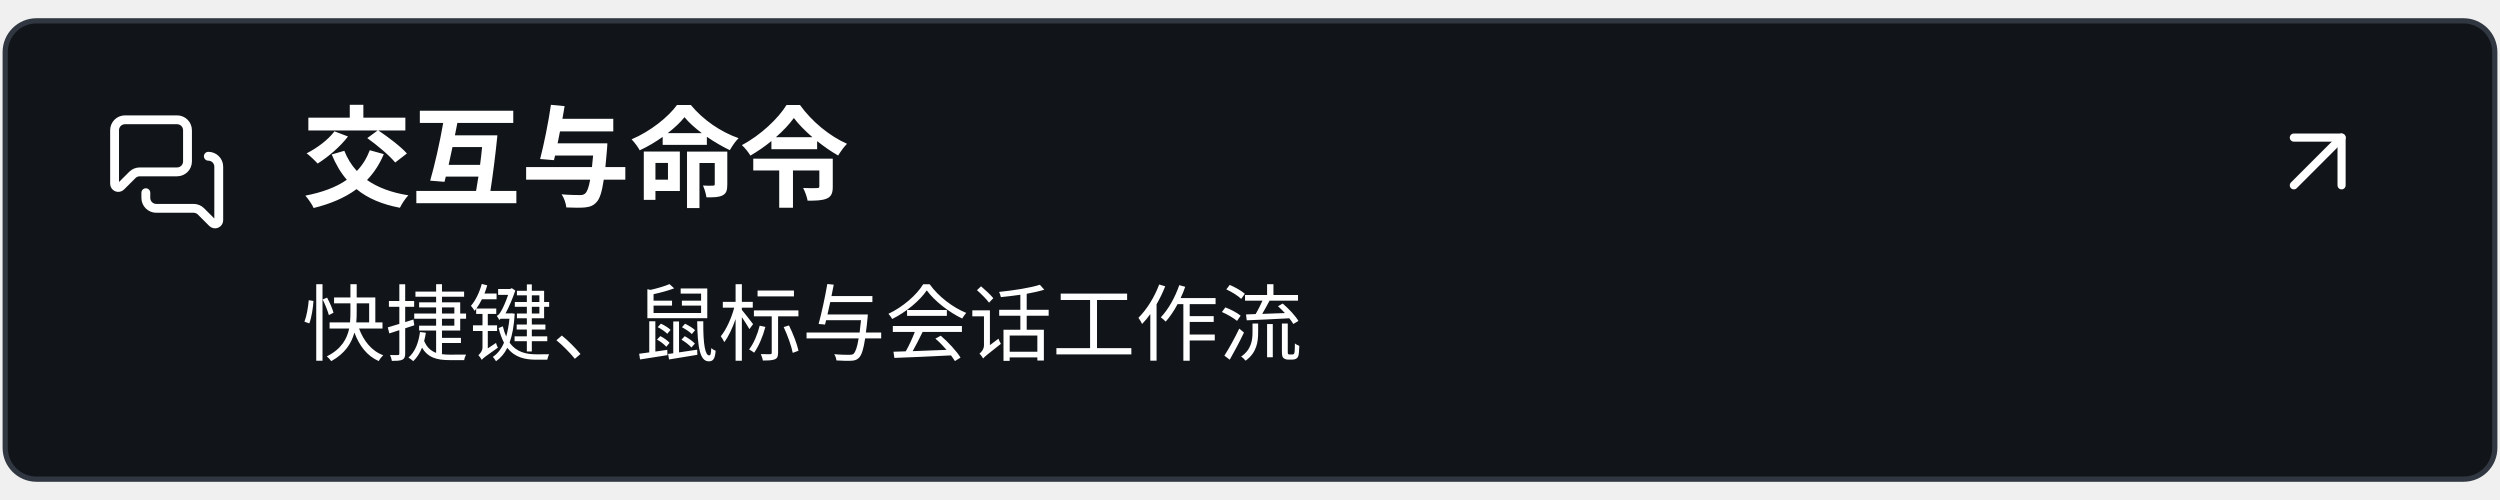
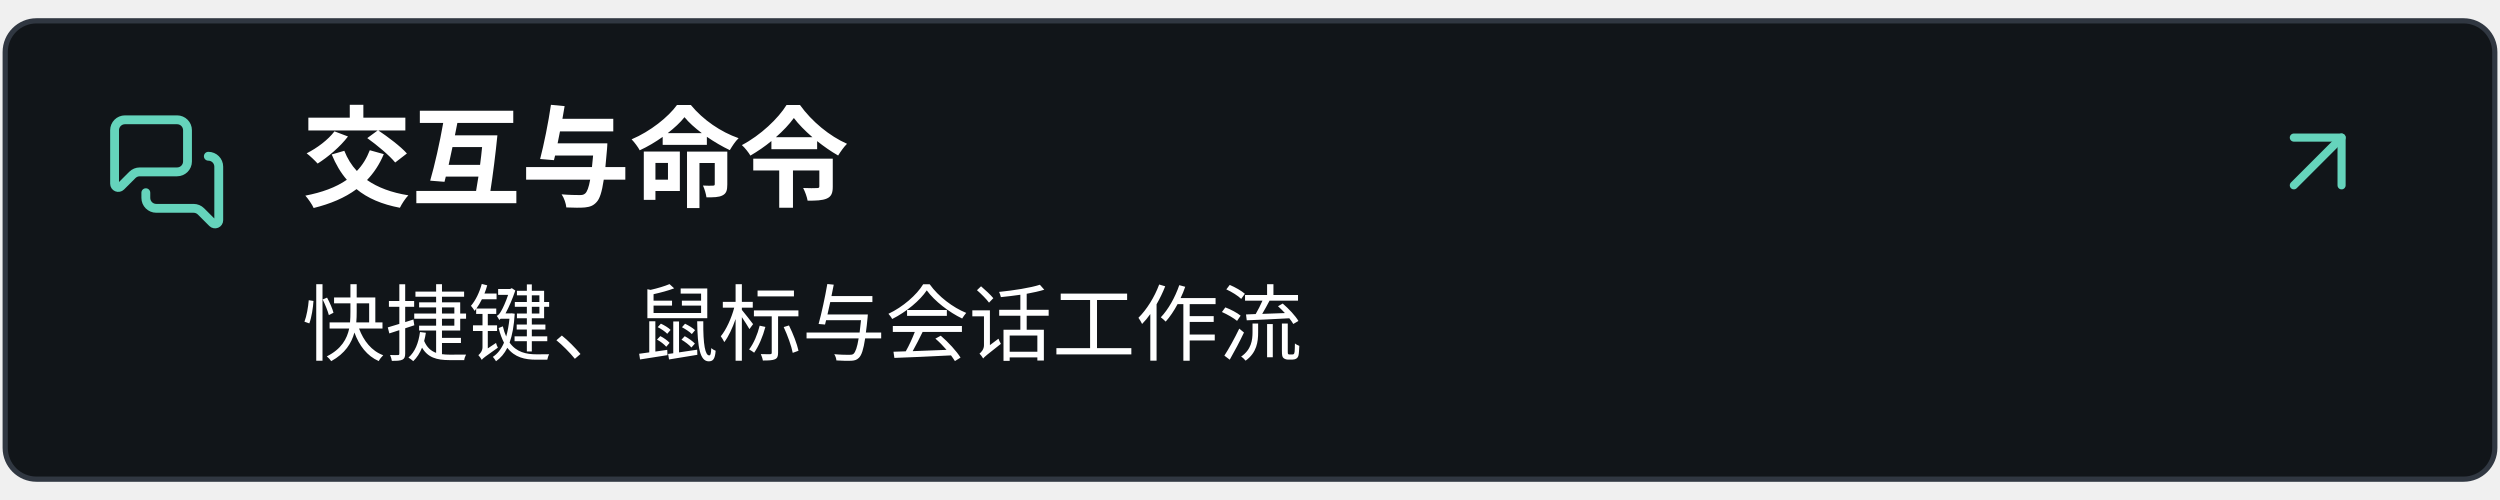
<svg xmlns="http://www.w3.org/2000/svg" width="480" height="96" viewBox="0 0 480 96" role="img" aria-labelledby="title desc">
  <style>
    text { font-family: "Cascadia Code","SFMono-Regular",Consolas,"Liberation Mono","Microsoft YaHei",monospace; letter-spacing: 0; }
    a:hover .tile { fill: #1b2028; }
    a:focus-visible .tile { stroke: #8bb6fb; stroke-width: 3; }
    
    text { fill: #ffffff; stroke: #111519; stroke-width: 1.5; paint-order: stroke fill; stroke-linejoin: round; }
    @media (prefers-color-scheme: light) {
      .tile { fill: #f5f7fa; stroke: #65717f; }
      a:hover .tile { fill: #e8edf4; }
    }

  </style>
  <a href="https://github.com/says693/dsh-TUI-693/blob/main/docs/interaction.md">
    <rect class="tile" x="1" y="4" width="478" height="88" rx="6" fill="#111519" stroke="#303741" />
-     <g class="outlined-icon">
-       <g transform="translate(20 21) scale(1)" fill="none" stroke="#111519" stroke-width="3.5" stroke-linecap="round" stroke-linejoin="round">
-         <path d="M16 10a2 2 0 0 1-2 2H6.828a2 2 0 0 0-1.414.586l-2.202 2.202A.71.71 0 0 1 2 14.286V4a2 2 0 0 1 2-2h10a2 2 0 0 1 2 2z" />
-         <path d="M20 9a2 2 0 0 1 2 2v10.286a.71.71 0 0 1-1.212.502l-2.202-2.202A2 2 0 0 0 17.172 19H10a2 2 0 0 1-2-2v-1" />
-       </g>
-       <g transform="translate(20 21) scale(1)" fill="none" stroke="#ffffff" stroke-width="1.7" stroke-linecap="round" stroke-linejoin="round">
-         <path d="M16 10a2 2 0 0 1-2 2H6.828a2 2 0 0 0-1.414.586l-2.202 2.202A.71.71 0 0 1 2 14.286V4a2 2 0 0 1 2-2h10a2 2 0 0 1 2 2z" />
-         <path d="M20 9a2 2 0 0 1 2 2v10.286a.71.71 0 0 1-1.212.502l-2.202-2.202A2 2 0 0 0 17.172 19H10a2 2 0 0 1-2-2v-1" />
-       </g>
+     <g transform="translate(20 21) scale(1)" fill="none" stroke="#65d4bc" stroke-width="1.7" stroke-linecap="round" stroke-linejoin="round">
+       <path d="M16 10a2 2 0 0 1-2 2H6.828a2 2 0 0 0-1.414.586l-2.202 2.202A.71.71 0 0 1 2 14.286V4a2 2 0 0 1 2-2h10a2 2 0 0 1 2 2z" />
+       <path d="M20 9a2 2 0 0 1 2 2v10.286a.71.71 0 0 1-1.212.502l-2.202-2.202A2 2 0 0 0 17.172 19H10a2 2 0 0 1-2-2v-1" />
    </g>
    <text x="58" y="38" font-size="21" fill="#edf1f6" font-weight="600">交互与命令</text>
    <text x="58" y="68" font-size="16" fill="#aeb8c6">快捷键、鼠标与会话工作流</text>
-     <g class="outlined-icon">
-       <g transform="translate(434 20) scale(0.9166667)" fill="none" stroke="#111519" stroke-width="3.5" stroke-linecap="round" stroke-linejoin="round">
-         <path d="M7 7h10v10" />
-         <path d="M7 17 17 7" />
-       </g>
-       <g transform="translate(434 20) scale(0.9166667)" fill="none" stroke="#ffffff" stroke-width="1.7" stroke-linecap="round" stroke-linejoin="round">
-         <path d="M7 7h10v10" />
-         <path d="M7 17 17 7" />
-       </g>
+     <g transform="translate(434 20) scale(0.9166667)" fill="none" stroke="#65d4bc" stroke-width="1.7" stroke-linecap="round" stroke-linejoin="round">
+       <path d="M7 7h10v10" />
+       <path d="M7 17 17 7" />
    </g>
  </a>
</svg>
